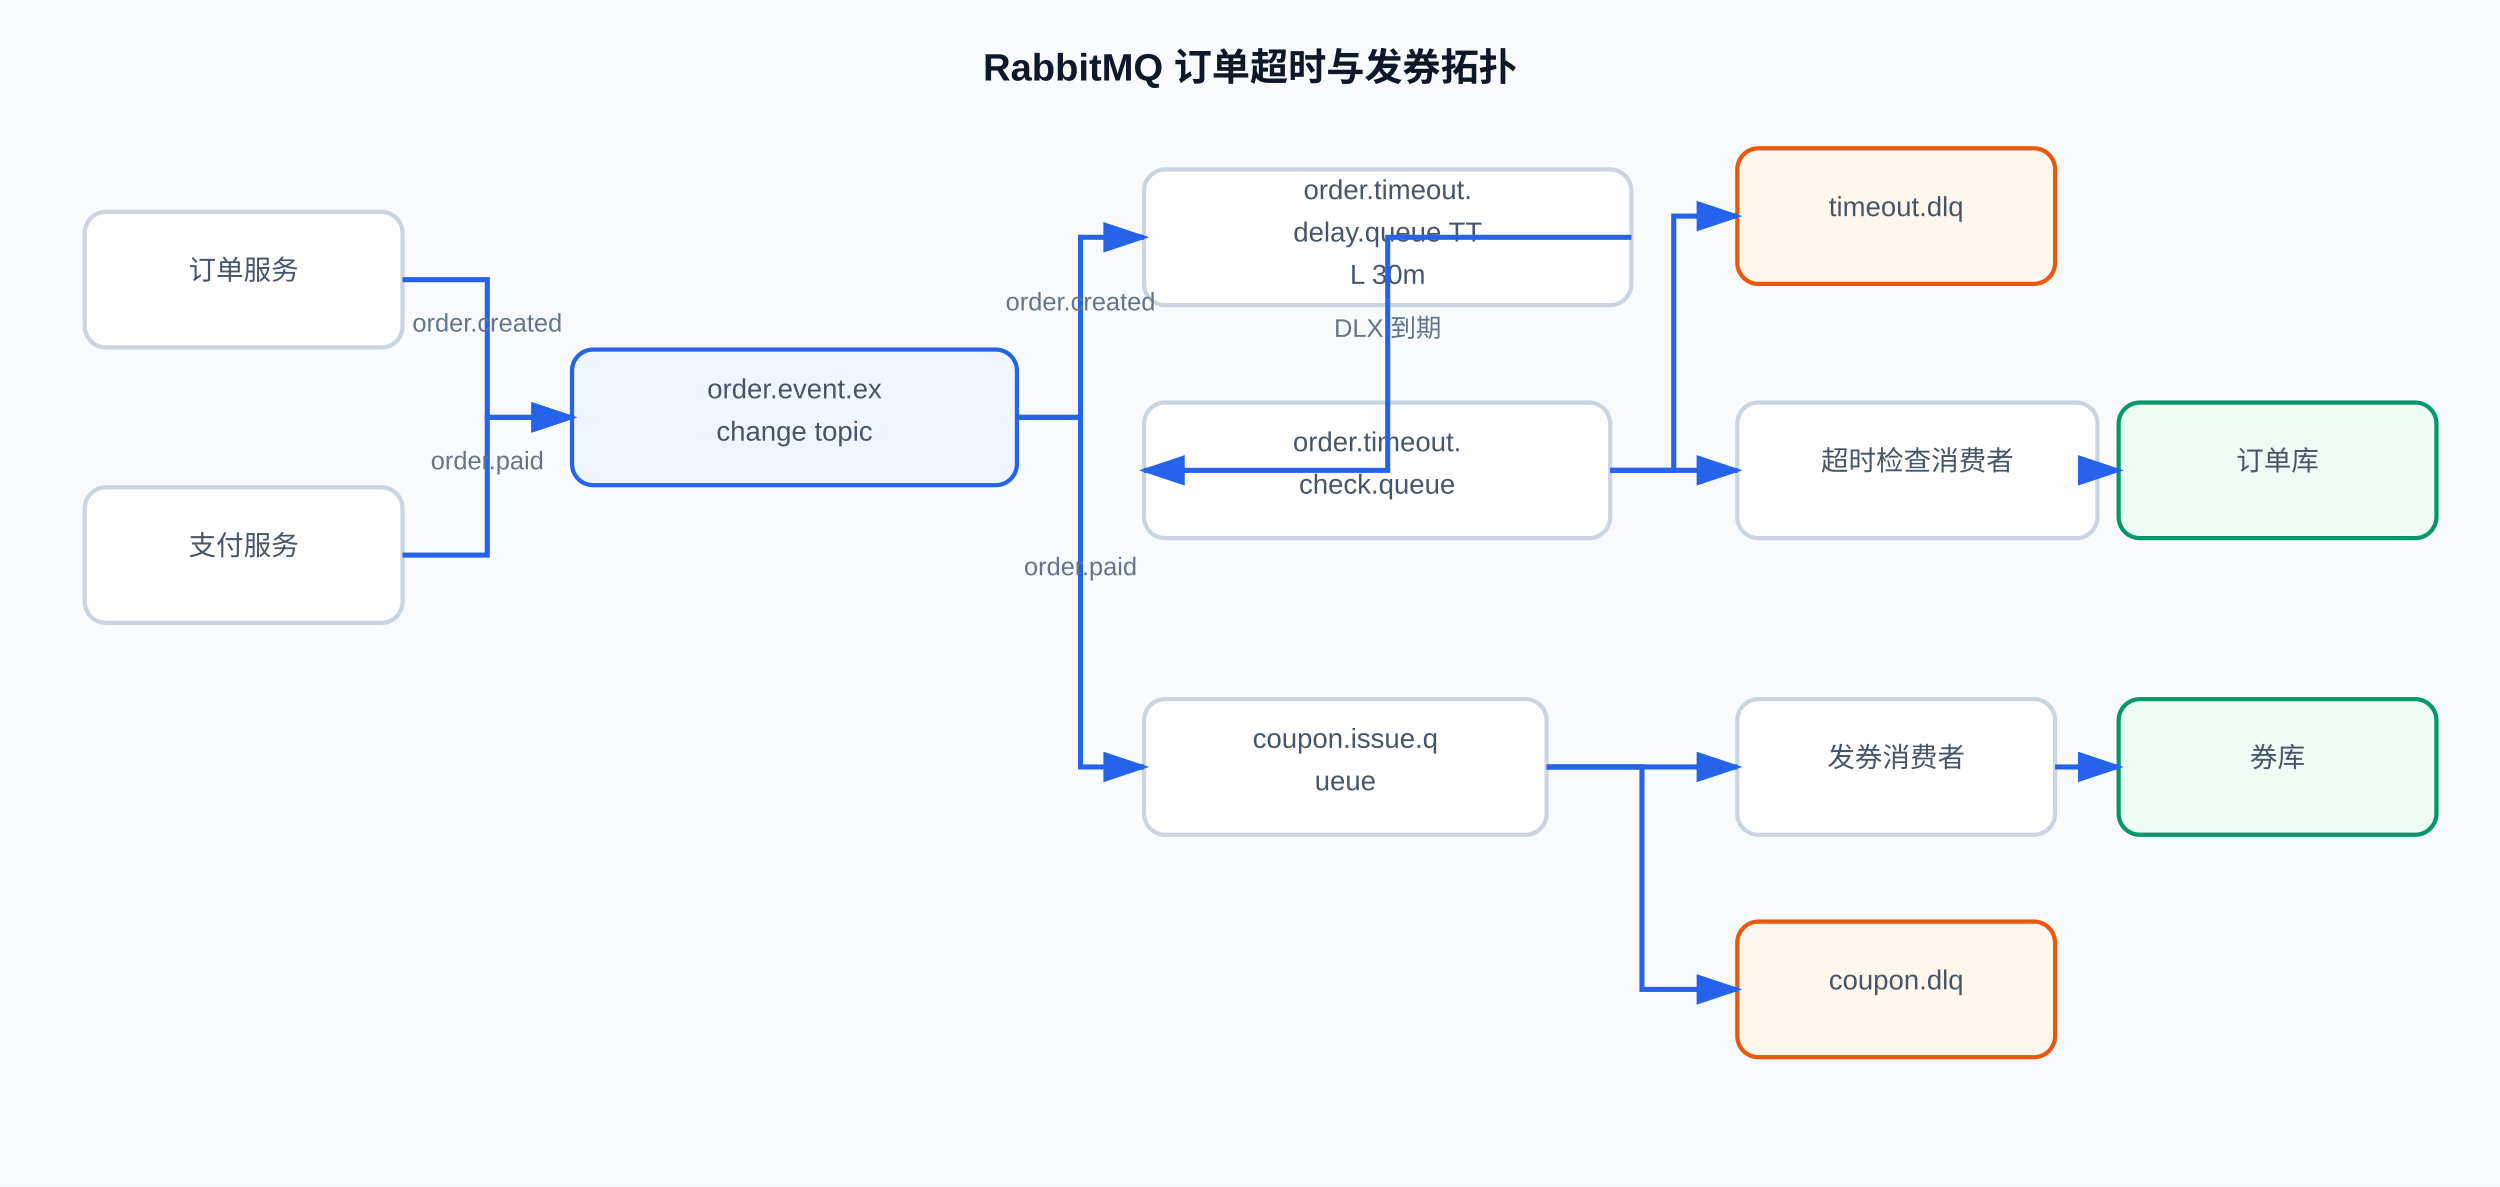
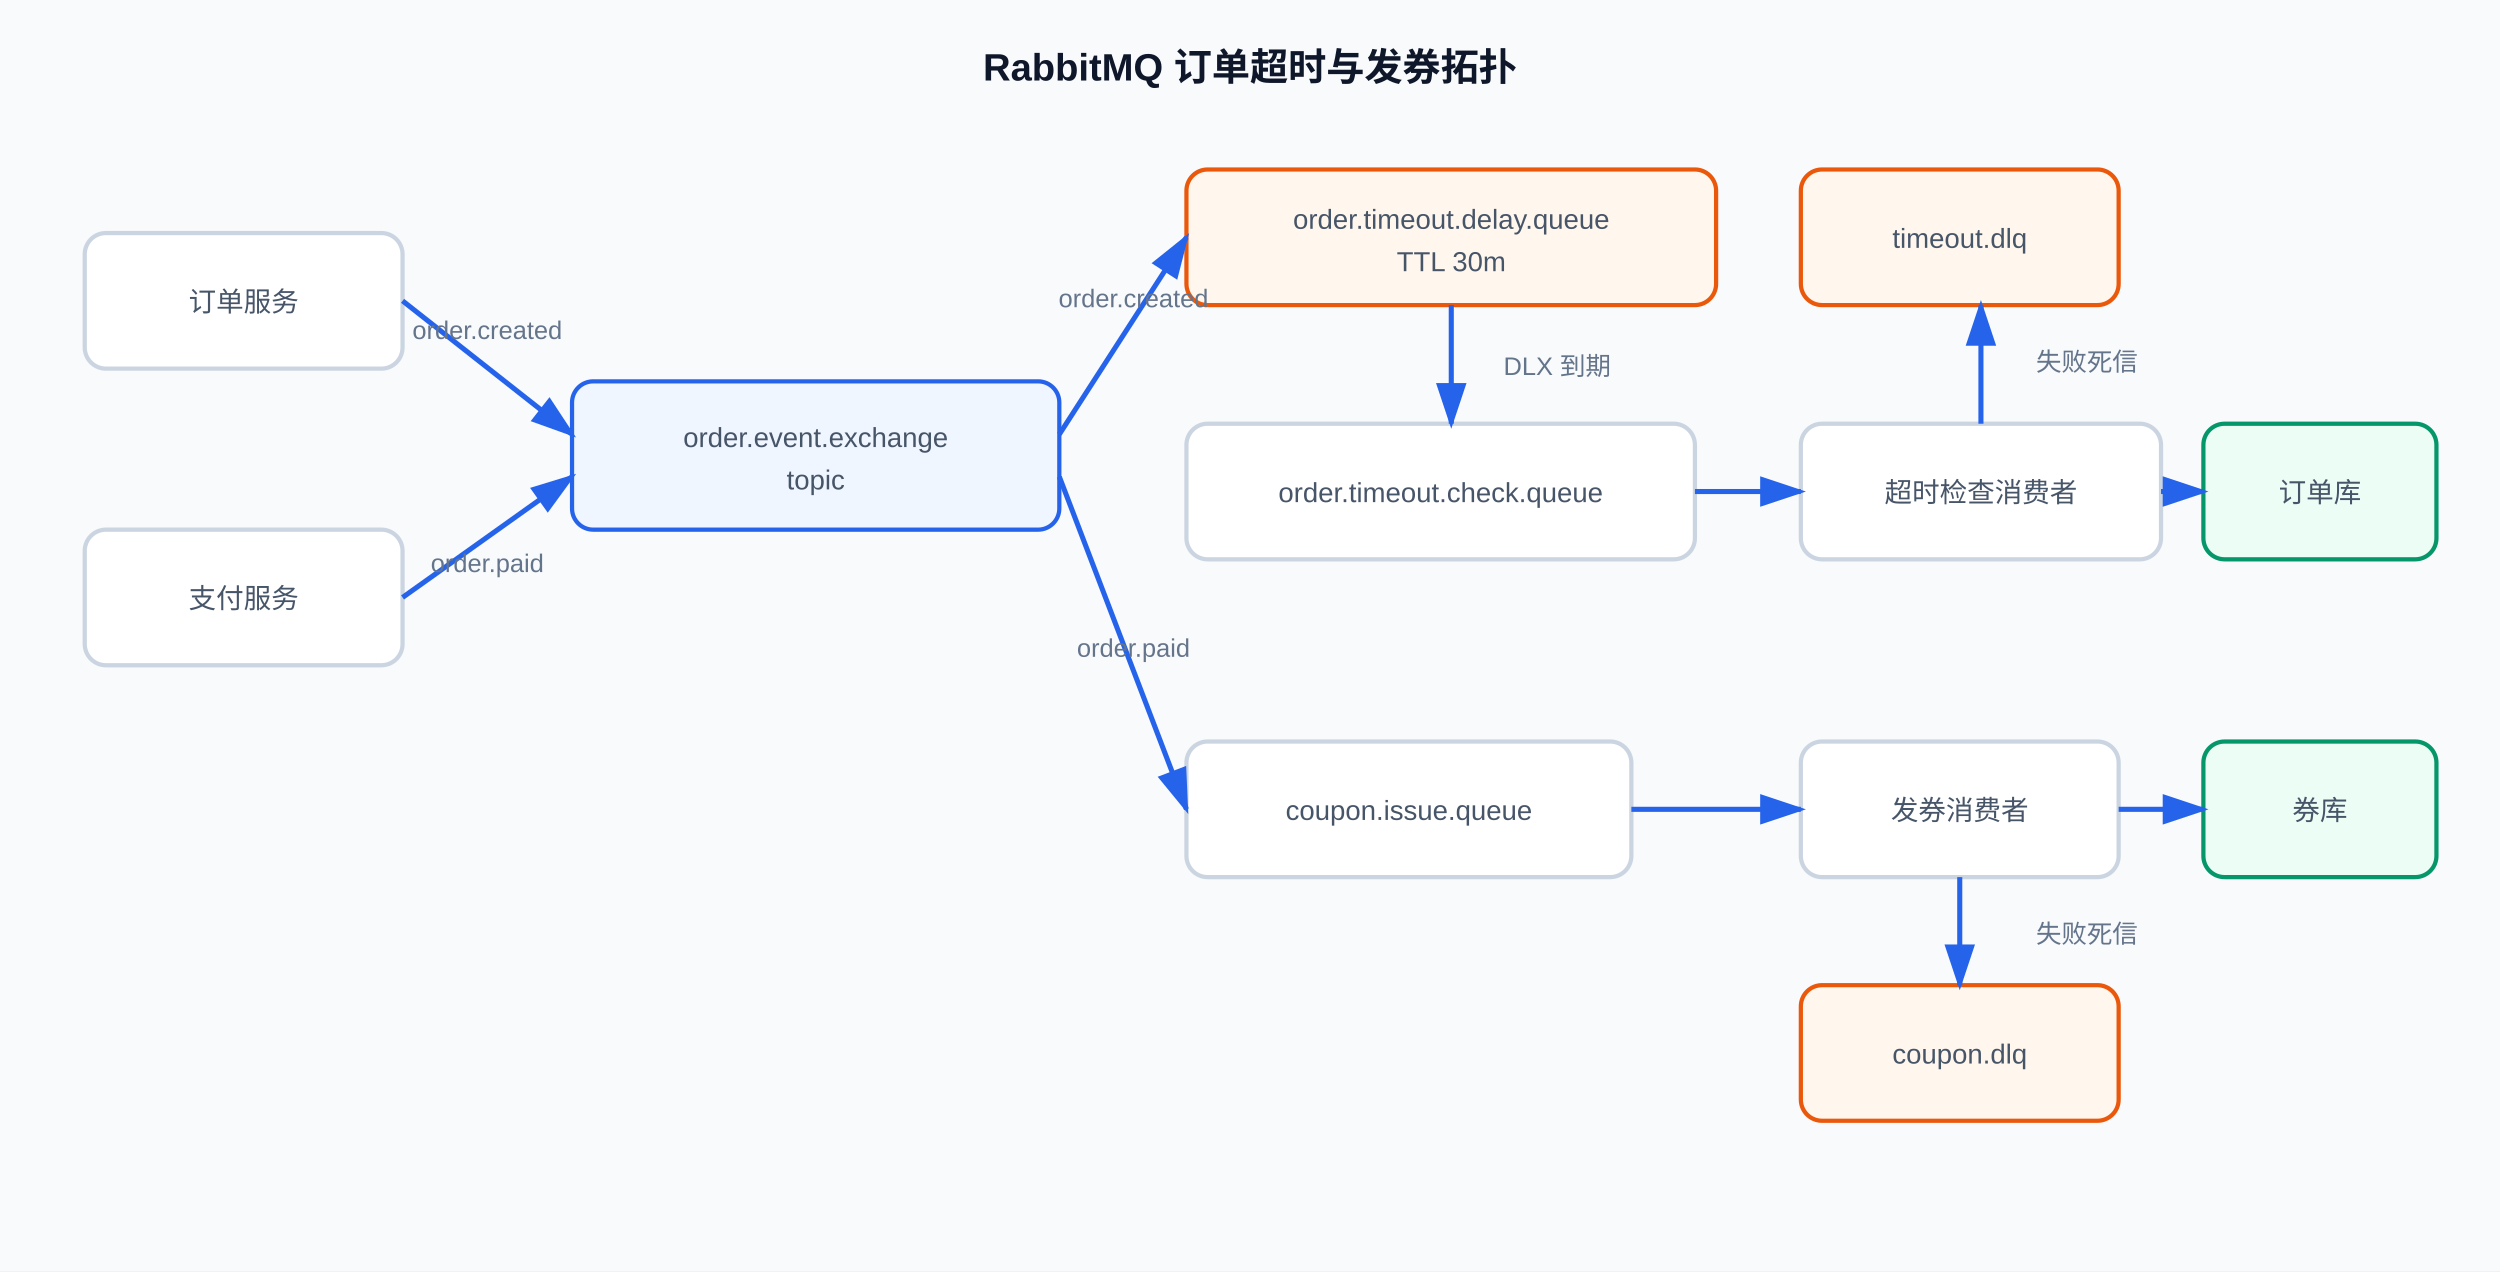
- <svg xmlns="http://www.w3.org/2000/svg" width="1180" height="560" viewBox="0 0 1180 560" role="img" aria-labelledby="title desc">
+ <svg xmlns="http://www.w3.org/2000/svg" width="1180" height="600" viewBox="0 0 1180 600" role="img" aria-labelledby="title desc">
  <defs>
    <marker id="arrow" markerWidth="10" markerHeight="10" refX="8" refY="3" orient="auto">
      <path d="M0,0 L9,3 L0,6 Z" fill="#2563eb" />
    </marker>
-     <style>.bg{fill:#f8fafc}.node{fill:#fff;stroke:#cbd5e1;stroke-width:2;rx:10}.main{fill:#eff6ff;stroke:#2563eb;stroke-width:2;rx:10}.store{fill:#ecfdf5;stroke:#059669;stroke-width:2;rx:10}.warn{fill:#fff7ed;stroke:#ea580c;stroke-width:2;rx:10}.group{fill:#ffffff;stroke:#cbd5e1;stroke-width:2;stroke-dasharray:6 4;rx:12}.text{font-family:Arial,'PingFang SC','Microsoft YaHei',sans-serif;fill:#0f172a}.title{font-size:18px;font-weight:700}.body{font-size:13px;fill:#475569}.small{font-size:12px;fill:#64748b}.line{stroke:#2563eb;stroke-width:2.4;fill:none;marker-end:url(#arrow)}.dash{stroke:#94a3b8;stroke-width:1.5;stroke-dasharray:5 5}.msg{stroke:#2563eb;stroke-width:2;fill:none;marker-end:url(#arrow)}</style>
+     <style>.bg{fill:#f8fafc}.node{fill:#fff;stroke:#cbd5e1;stroke-width:2}.main{fill:#eff6ff;stroke:#2563eb;stroke-width:2}.store{fill:#ecfdf5;stroke:#059669;stroke-width:2}.warn{fill:#fff7ed;stroke:#ea580c;stroke-width:2}.text{font-family:Arial,'PingFang SC','Microsoft YaHei',sans-serif;fill:#0f172a}.title{font-size:18px;font-weight:700}.body{font-size:13px;fill:#475569}.small{font-size:12px;fill:#64748b}.line{stroke:#2563eb;stroke-width:2.4;fill:none;marker-end:url(#arrow)}</style>
  </defs>
-   <rect class="bg" width="1180" height="560" />
+   <rect class="bg" width="1180" height="600" />
  <text class="text title" x="590" y="38" text-anchor="middle">RabbitMQ 订单超时与发券拓扑</text>
-   <rect class="node" x="40" y="100" width="150" height="64" />
-   <text class="text body" x="115" y="132" text-anchor="middle">订单服务</text>
-   <rect class="node" x="40" y="230" width="150" height="64" />
-   <text class="text body" x="115" y="262" text-anchor="middle">支付服务</text>
-   <rect class="main" x="270" y="165" width="210" height="64" />
-   <text class="text body" x="375" y="188" text-anchor="middle">order.event.ex</text>
-   <text class="text body" x="375" y="208" text-anchor="middle">change topic</text>
-   <rect class="node" x="540" y="80" width="230" height="64" />
-   <text class="text body" x="655" y="94" text-anchor="middle">order.timeout.</text>
-   <text class="text body" x="655" y="114" text-anchor="middle">delay.queue TT</text>
-   <text class="text body" x="655" y="134" text-anchor="middle">L 30m</text>
-   <rect class="node" x="540" y="190" width="220" height="64" />
-   <text class="text body" x="650" y="213" text-anchor="middle">order.timeout.</text>
-   <text class="text body" x="650" y="233" text-anchor="middle">check.queue</text>
-   <rect class="node" x="820" y="190" width="170" height="64" />
-   <text class="text body" x="905" y="222" text-anchor="middle">超时检查消费者</text>
-   <rect class="node" x="540" y="330" width="190" height="64" />
-   <text class="text body" x="635" y="353" text-anchor="middle">coupon.issue.q</text>
-   <text class="text body" x="635" y="373" text-anchor="middle">ueue</text>
-   <rect class="node" x="820" y="330" width="150" height="64" />
-   <text class="text body" x="895" y="362" text-anchor="middle">发券消费者</text>
-   <rect class="store" x="1000" y="190" width="150" height="64" />
-   <text class="text body" x="1075" y="222" text-anchor="middle">订单库</text>
-   <rect class="store" x="1000" y="330" width="150" height="64" />
-   <text class="text body" x="1075" y="362" text-anchor="middle">券库</text>
-   <rect class="warn" x="820" y="70" width="150" height="64" />
-   <text class="text body" x="895" y="102" text-anchor="middle">timeout.dlq</text>
-   <rect class="warn" x="820" y="435" width="150" height="64" />
-   <text class="text body" x="895" y="467" text-anchor="middle">coupon.dlq</text>
-   <path class="line" d="M190 132 L230 132 L230 197 L270 197" />
-   <text class="text small" x="230" y="156.5" text-anchor="middle">order.created</text>
-   <path class="line" d="M190 262 L230 262 L230 197 L270 197" />
-   <text class="text small" x="230" y="221.5" text-anchor="middle">order.paid</text>
-   <path class="line" d="M480 197 L510 197 L510 112 L540 112" />
-   <text class="text small" x="510" y="146.5" text-anchor="middle">order.created</text>
-   <path class="line" d="M770 112 L655 112 L655 222 L540 222" />
-   <text class="text small" x="655" y="159" text-anchor="middle">DLX 到期</text>
-   <path class="line" d="M760 222 L820 222" />
-   <path class="line" d="M990 222 L1000 222" />
-   <path class="line" d="M480 197 L510 197 L510 362 L540 362" />
-   <text class="text small" x="510" y="271.5" text-anchor="middle">order.paid</text>
-   <path class="line" d="M730 362 L820 362" />
-   <path class="line" d="M970 362 L1000 362" />
-   <path class="line" d="M760 222 L790 222 L790 102 L820 102" />
-   <path class="line" d="M730 362 L775 362 L775 467 L820 467" />
+   <rect class="node" x="40" y="110" width="150" height="64" rx="10" />
+   <text class="text body" x="115" y="147" text-anchor="middle">订单服务</text>
+   <rect class="node" x="40" y="250" width="150" height="64" rx="10" />
+   <text class="text body" x="115" y="287" text-anchor="middle">支付服务</text>
+   <rect class="main" x="270" y="180" width="230" height="70" rx="10" />
+   <text class="text body" x="385" y="211" text-anchor="middle">order.event.exchange</text>
+   <text class="text body" x="385" y="231" text-anchor="middle">topic</text>
+   <rect class="warn" x="560" y="80" width="250" height="64" rx="10" />
+   <text class="text body" x="685" y="108" text-anchor="middle">order.timeout.delay.queue</text>
+   <text class="text body" x="685" y="128" text-anchor="middle">TTL 30m</text>
+   <rect class="node" x="560" y="200" width="240" height="64" rx="10" />
+   <text class="text body" x="680" y="237" text-anchor="middle">order.timeout.check.queue</text>
+   <rect class="node" x="850" y="200" width="170" height="64" rx="10" />
+   <text class="text body" x="935" y="237" text-anchor="middle">超时检查消费者</text>
+   <rect class="store" x="1040" y="200" width="110" height="64" rx="10" />
+   <text class="text body" x="1095" y="237" text-anchor="middle">订单库</text>
+   <rect class="node" x="560" y="350" width="210" height="64" rx="10" />
+   <text class="text body" x="665" y="387" text-anchor="middle">coupon.issue.queue</text>
+   <rect class="node" x="850" y="350" width="150" height="64" rx="10" />
+   <text class="text body" x="925" y="387" text-anchor="middle">发券消费者</text>
+   <rect class="store" x="1040" y="350" width="110" height="64" rx="10" />
+   <text class="text body" x="1095" y="387" text-anchor="middle">券库</text>
+   <rect class="warn" x="850" y="80" width="150" height="64" rx="10" />
+   <text class="text body" x="925" y="117" text-anchor="middle">timeout.dlq</text>
+   <rect class="warn" x="850" y="465" width="150" height="64" rx="10" />
+   <text class="text body" x="925" y="502" text-anchor="middle">coupon.dlq</text>
+   <path class="line" d="M190 142 L270 205" />
+   <text class="text small" x="230" y="160" text-anchor="middle">order.created</text>
+   <path class="line" d="M190 282 L270 225" />
+   <text class="text small" x="230" y="270" text-anchor="middle">order.paid</text>
+   <path class="line" d="M500 205 L560 112" />
+   <text class="text small" x="535" y="145" text-anchor="middle">order.created</text>
+   <path class="line" d="M685 144 L685 200" />
+   <text class="text small" x="735" y="177" text-anchor="middle">DLX 到期</text>
+   <path class="line" d="M800 232 L850 232" />
+   <path class="line" d="M1020 232 L1040 232" />
+   <path class="line" d="M500 225 L560 382" />
+   <text class="text small" x="535" y="310" text-anchor="middle">order.paid</text>
+   <path class="line" d="M770 382 L850 382" />
+   <path class="line" d="M1000 382 L1040 382" />
+   <path class="line" d="M935 200 L935 144" />
+   <text class="text small" x="985" y="175" text-anchor="middle">失败死信</text>
+   <path class="line" d="M925 414 L925 465" />
+   <text class="text small" x="985" y="445" text-anchor="middle">失败死信</text>
</svg>
